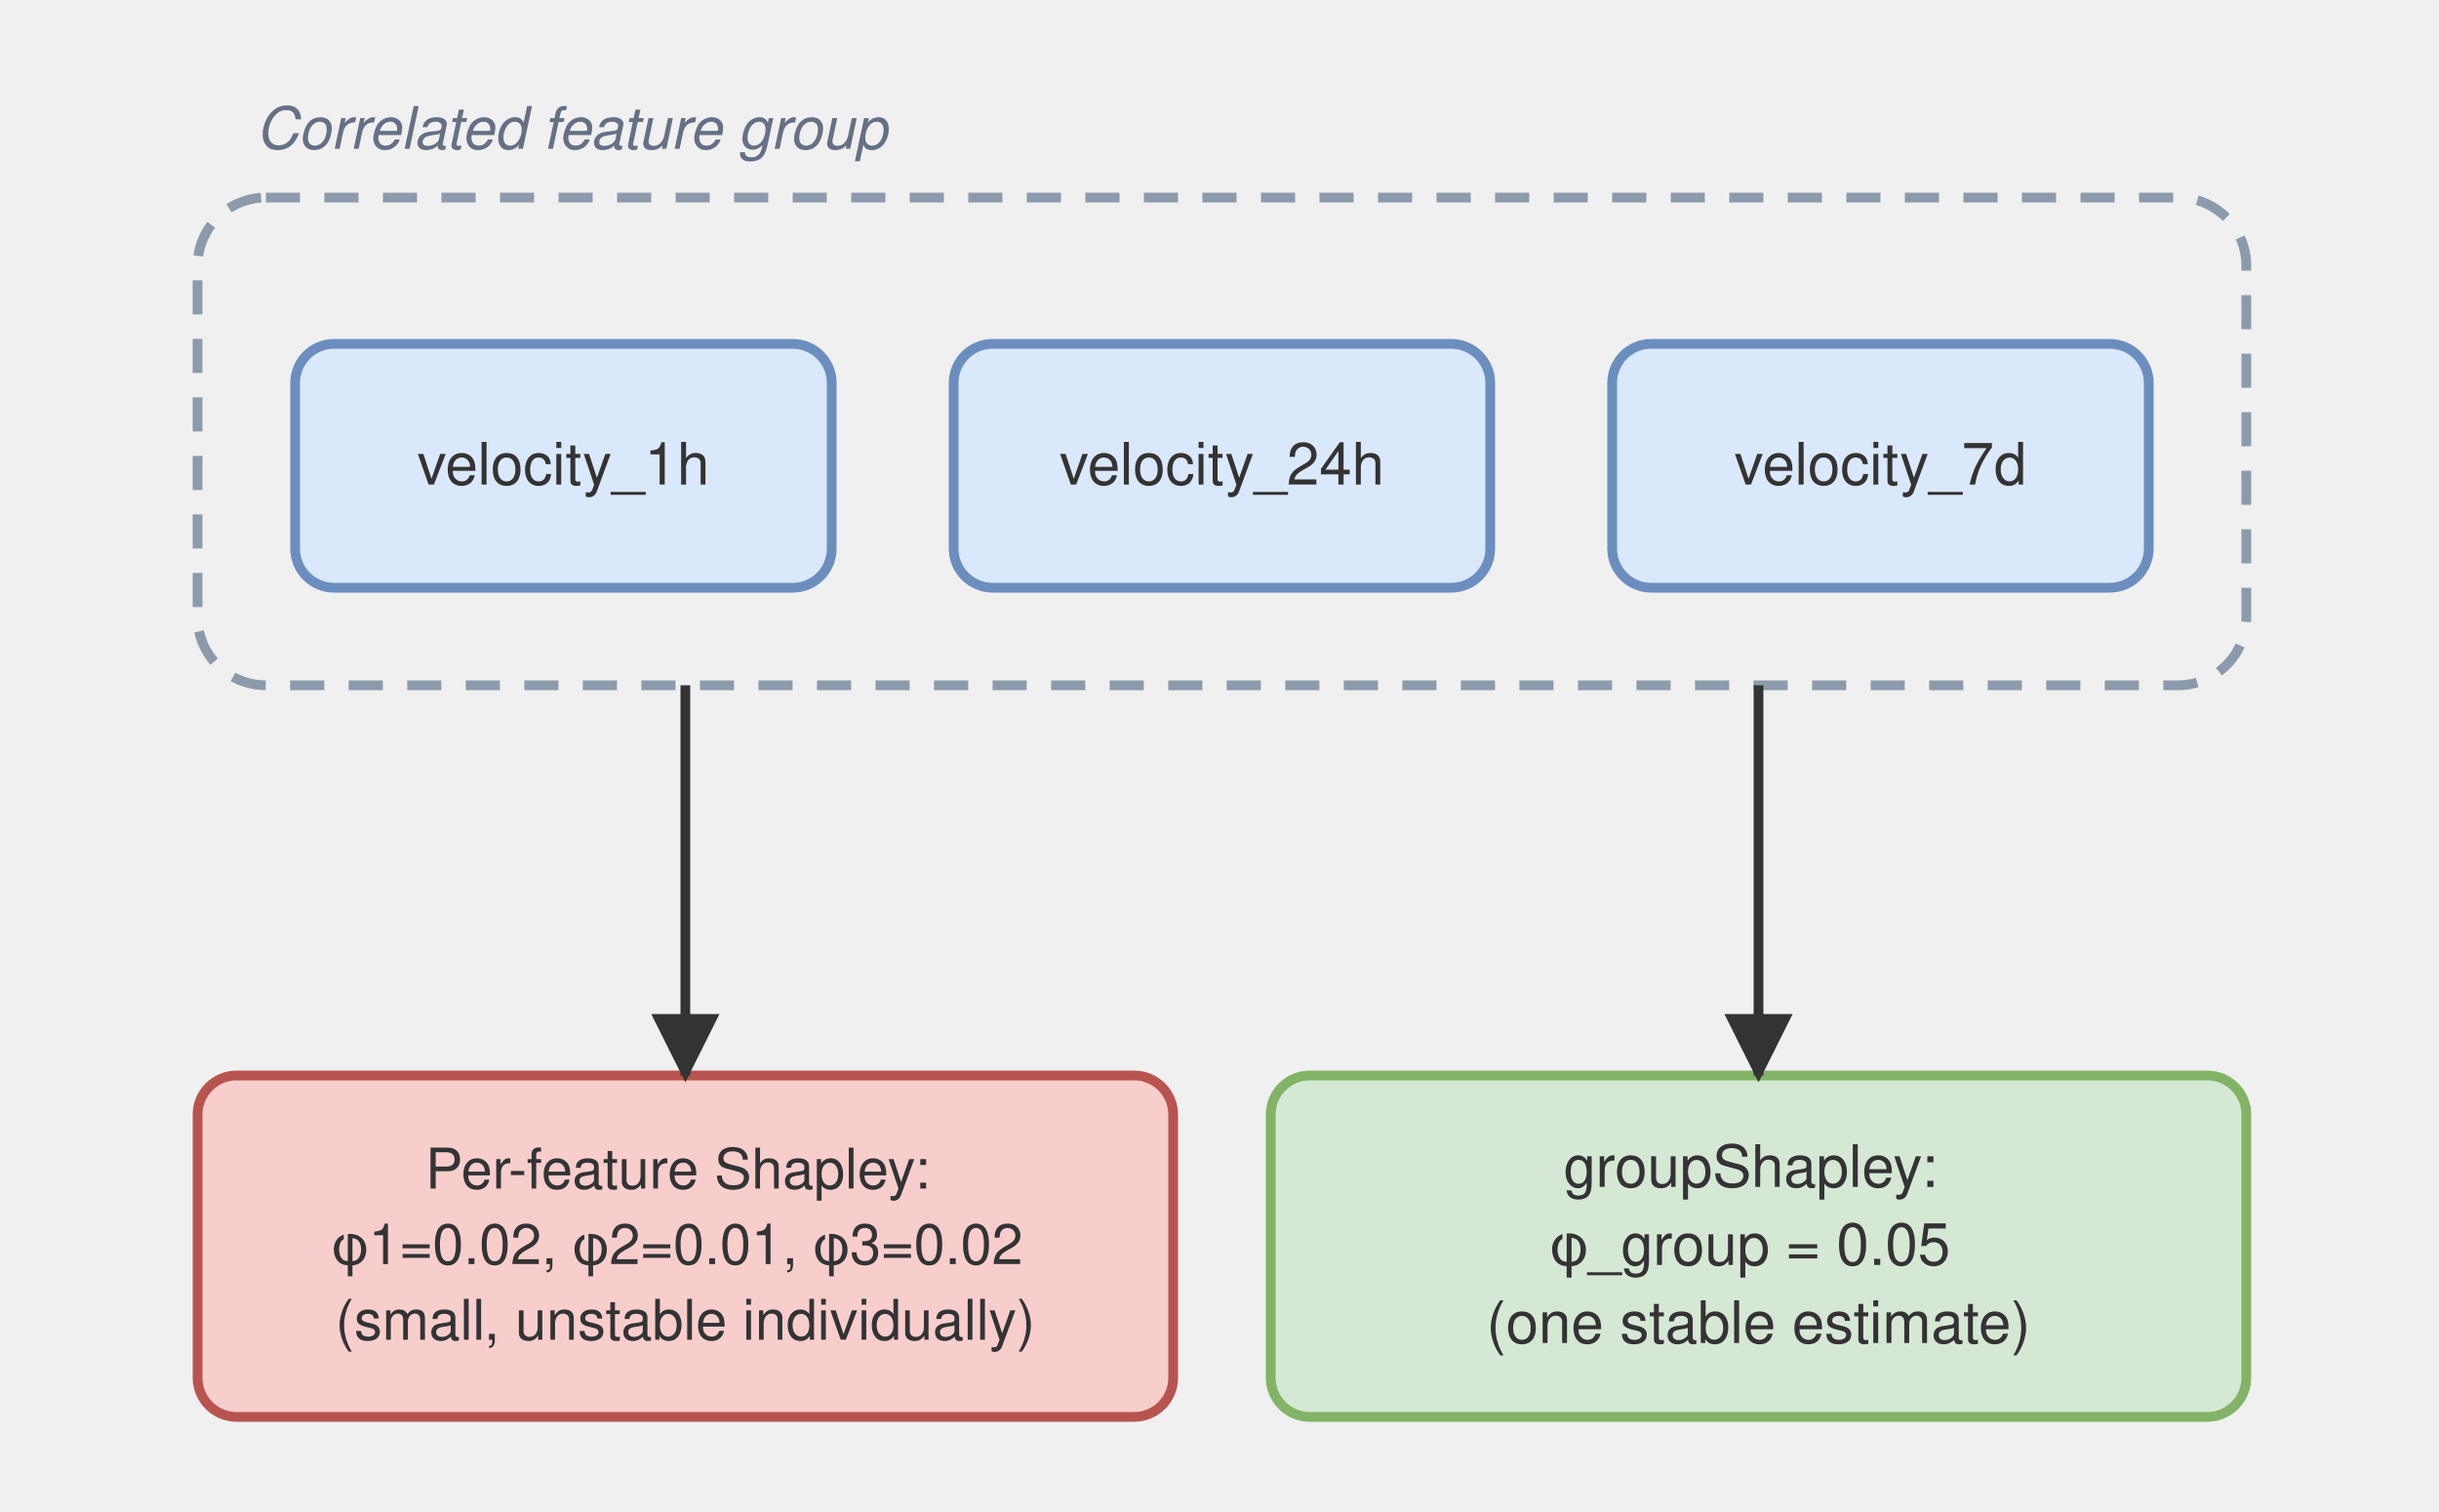
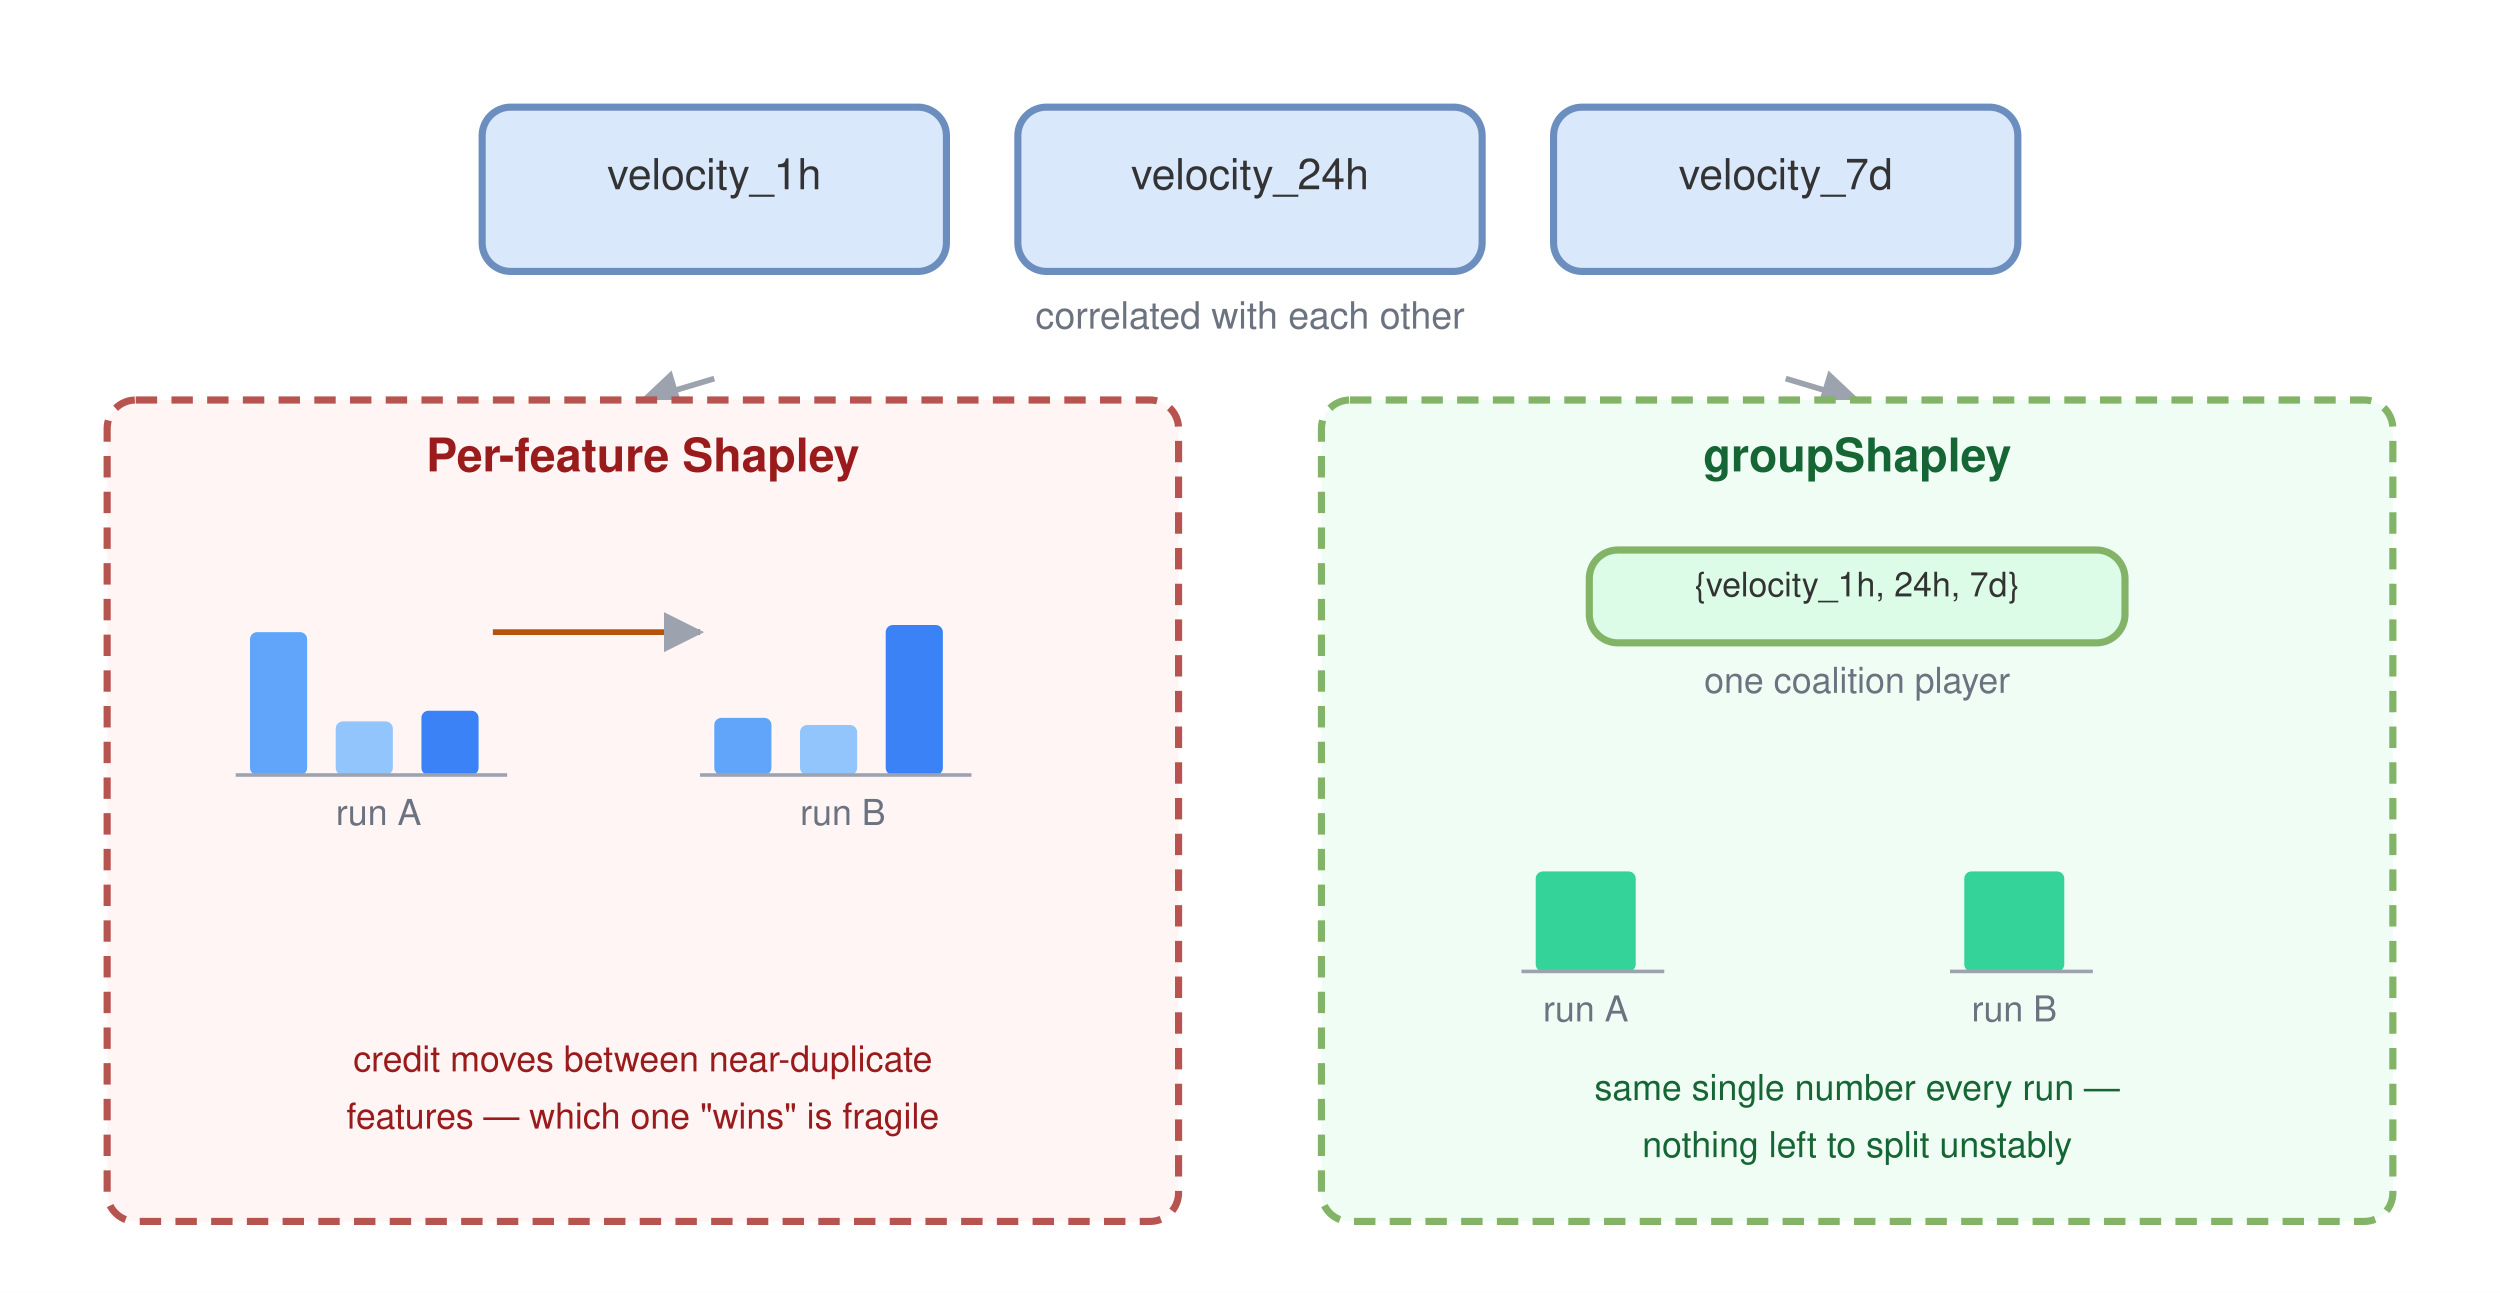
- <svg xmlns="http://www.w3.org/2000/svg" version="1.1" width="500px" height="310px" viewBox="-0.5 -0.5 500 310" content="&lt;mxfile host=&quot;app.diagrams.net&quot; modified=&quot;2026-09-14T00:00:00.000Z&quot; agent=&quot;Mozilla/5.0&quot; version=&quot;24.7.17&quot; type=&quot;device&quot;&gt;   &lt;diagram id=&quot;groupshapley-concept&quot; name=&quot;Page-1&quot;&gt;     &lt;mxGraphModel dx=&quot;700&quot; dy=&quot;600&quot; grid=&quot;1&quot; gridSize=&quot;10&quot; guides=&quot;1&quot; tooltips=&quot;1&quot; connect=&quot;1&quot; arrows=&quot;1&quot; fold=&quot;1&quot; page=&quot;1&quot; pageScale=&quot;1&quot; pageWidth=&quot;500&quot; pageHeight=&quot;300&quot; math=&quot;0&quot; shadow=&quot;0&quot;&gt;       &lt;root&gt;         &lt;mxCell id=&quot;0&quot; /&gt;         &lt;mxCell id=&quot;1&quot; parent=&quot;0&quot; /&gt;         &lt;mxCell id=&quot;group&quot; value=&quot;&quot; style=&quot;rounded=1;whiteSpace=wrap;html=1;fillColor=none;strokeColor=#8c9bab;dashed=1;verticalAlign=top;spacingTop=6;fontStyle=2;fontColor=#667085;&quot; vertex=&quot;1&quot; parent=&quot;1&quot;&gt;           &lt;mxGeometry x=&quot;40&quot; y=&quot;40&quot; width=&quot;420&quot; height=&quot;100&quot; as=&quot;geometry&quot; /&gt;         &lt;/mxCell&gt;         &lt;mxCell id=&quot;f1&quot; value=&quot;velocity_1h&quot; style=&quot;rounded=1;whiteSpace=wrap;html=1;fillColor=#dae8fc;strokeColor=#6c8ebf;&quot; vertex=&quot;1&quot; parent=&quot;1&quot;&gt;           &lt;mxGeometry x=&quot;60&quot; y=&quot;70&quot; width=&quot;110&quot; height=&quot;50&quot; as=&quot;geometry&quot; /&gt;         &lt;/mxCell&gt;         &lt;mxCell id=&quot;f2&quot; value=&quot;velocity_24h&quot; style=&quot;rounded=1;whiteSpace=wrap;html=1;fillColor=#dae8fc;strokeColor=#6c8ebf;&quot; vertex=&quot;1&quot; parent=&quot;1&quot;&gt;           &lt;mxGeometry x=&quot;195&quot; y=&quot;70&quot; width=&quot;110&quot; height=&quot;50&quot; as=&quot;geometry&quot; /&gt;         &lt;/mxCell&gt;         &lt;mxCell id=&quot;f3&quot; value=&quot;velocity_7d&quot; style=&quot;rounded=1;whiteSpace=wrap;html=1;fillColor=#dae8fc;strokeColor=#6c8ebf;&quot; vertex=&quot;1&quot; parent=&quot;1&quot;&gt;           &lt;mxGeometry x=&quot;330&quot; y=&quot;70&quot; width=&quot;110&quot; height=&quot;50&quot; as=&quot;geometry&quot; /&gt;         &lt;/mxCell&gt;         &lt;mxCell id=&quot;left&quot; value=&quot;Per-feature Shapley:&amp;#10;phi1 = 0.02, phi2 = 0.01, phi3 = 0.02&amp;#10;(small, unstable individually)&quot; style=&quot;rounded=1;whiteSpace=wrap;html=1;fillColor=#f8cecc;strokeColor=#b85450;&quot; vertex=&quot;1&quot; parent=&quot;1&quot;&gt;           &lt;mxGeometry x=&quot;40&quot; y=&quot;220&quot; width=&quot;200&quot; height=&quot;70&quot; as=&quot;geometry&quot; /&gt;         &lt;/mxCell&gt;         &lt;mxCell id=&quot;right&quot; value=&quot;groupShapley:&amp;#10;phi_group = 0.05&amp;#10;(one stable estimate)&quot; style=&quot;rounded=1;whiteSpace=wrap;html=1;fillColor=#d5e8d4;strokeColor=#82b366;&quot; vertex=&quot;1&quot; parent=&quot;1&quot;&gt;           &lt;mxGeometry x=&quot;260&quot; y=&quot;220&quot; width=&quot;200&quot; height=&quot;70&quot; as=&quot;geometry&quot; /&gt;         &lt;/mxCell&gt;         &lt;mxCell id=&quot;e1&quot; style=&quot;edgeStyle=orthogonalEdgeStyle;rounded=0;html=1;endArrow=block;&quot; edge=&quot;1&quot; parent=&quot;1&quot; source=&quot;group&quot; target=&quot;left&quot;&gt;&lt;mxGeometry relative=&quot;1&quot; as=&quot;geometry&quot; /&gt;&lt;/mxCell&gt;         &lt;mxCell id=&quot;e2&quot; style=&quot;edgeStyle=orthogonalEdgeStyle;rounded=0;html=1;endArrow=block;&quot; edge=&quot;1&quot; parent=&quot;1&quot; source=&quot;group&quot; target=&quot;right&quot;&gt;&lt;mxGeometry relative=&quot;1&quot; as=&quot;geometry&quot; /&gt;&lt;/mxCell&gt;       &lt;/root&gt;     &lt;/mxGraphModel&gt;   &lt;/diagram&gt; &lt;/mxfile&gt;">
-   <g>
-     <defs>
-       <marker id="arrowhead" viewBox="0 0 10 10" refX="9" refY="5" markerWidth="7" markerHeight="7" orient="auto-start-reverse">
-         <path d="M 0 0 L 10 5 L 0 10 z" fill="#333333" />
-       </marker>
-     </defs>
-     <rect x="40" y="40" width="420" height="100" rx="14" ry="14" fill="none" stroke="#8c9bab" stroke-width="2" stroke-dasharray="7,5" />
-     <text x="52" y="30" text-anchor="start" font-family="Helvetica,Arial,sans-serif" font-size="12" font-style="italic" fill="#667085">Correlated feature group</text>
-     <rect x="60" y="70" width="110" height="50" rx="8" ry="8" fill="#dae8fc" stroke="#6c8ebf" stroke-width="2" />
-     <text x="115.0" y="98.84" text-anchor="middle" font-family="Helvetica,Arial,sans-serif" font-size="12" fill="#333333">
-       <tspan x="115.0" dy="0">velocity_1h</tspan>
-     </text>
-     <rect x="195" y="70" width="110" height="50" rx="8" ry="8" fill="#dae8fc" stroke="#6c8ebf" stroke-width="2" />
-     <text x="250.0" y="98.84" text-anchor="middle" font-family="Helvetica,Arial,sans-serif" font-size="12" fill="#333333">
-       <tspan x="250.0" dy="0">velocity_24h</tspan>
-     </text>
-     <rect x="330" y="70" width="110" height="50" rx="8" ry="8" fill="#dae8fc" stroke="#6c8ebf" stroke-width="2" />
-     <text x="385.0" y="98.84" text-anchor="middle" font-family="Helvetica,Arial,sans-serif" font-size="12" fill="#333333">
-       <tspan x="385.0" dy="0">velocity_7d</tspan>
-     </text>
-     <rect x="40" y="220" width="200" height="70" rx="8" ry="8" fill="#f8cecc" stroke="#b85450" stroke-width="2" />
-     <text x="140.0" y="243.18" text-anchor="middle" font-family="Helvetica,Arial,sans-serif" font-size="11.5" fill="#333333">
-       <tspan x="140.0" dy="0">Per-feature Shapley:</tspan>
-       <tspan x="140.0" dy="15.5">φ1=0.02, φ2=0.01, φ3=0.02</tspan>
-       <tspan x="140.0" dy="15.5">(small, unstable individually)</tspan>
-     </text>
-     <rect x="260" y="220" width="200" height="70" rx="8" ry="8" fill="#d5e8d4" stroke="#82b366" stroke-width="2" />
-     <text x="360.0" y="242.84" text-anchor="middle" font-family="Helvetica,Arial,sans-serif" font-size="12" fill="#333333">
-       <tspan x="360.0" dy="0">groupShapley:</tspan>
-       <tspan x="360.0" dy="16">φ_group = 0.05</tspan>
-       <tspan x="360.0" dy="16">(one stable estimate)</tspan>
-     </text>
-     <path d="M 140 140 L 140 180 L 140 220" fill="none" stroke="#333333" stroke-width="2" marker-end="url(#arrowhead)" />
-     <path d="M 360 140 L 360 180 L 360 220" fill="none" stroke="#333333" stroke-width="2" marker-end="url(#arrowhead)" />
-   </g>
+ <svg xmlns="http://www.w3.org/2000/svg" version="1.1" content="&lt;mxfile host=&quot;app.diagrams.net&quot;&gt;&lt;diagram id=&quot;groupshapley-concept&quot; name=&quot;Page-1&quot;&gt;&lt;mxGraphModel dx=&quot;700&quot; dy=&quot;362&quot; grid=&quot;1&quot; gridSize=&quot;10&quot; page=&quot;1&quot; pageWidth=&quot;700&quot; pageHeight=&quot;362&quot;&gt;&lt;root&gt;&lt;mxCell id=&quot;0&quot;/&gt;&lt;mxCell id=&quot;1&quot; parent=&quot;0&quot;/&gt;&lt;mxCell id=&quot;f0&quot; value=&quot;velocity_1h&quot; style=&quot;rounded=1;whiteSpace=wrap;html=1;fillColor=#dae8fc;strokeColor=#6c8ebf;fontColor=#333333;&quot; vertex=&quot;1&quot; parent=&quot;1&quot;&gt;&lt;mxGeometry x=&quot;135.0&quot; y=&quot;30&quot; width=&quot;130&quot; height=&quot;46&quot; as=&quot;geometry&quot;/&gt;&lt;/mxCell&gt;&lt;mxCell id=&quot;f1&quot; value=&quot;velocity_24h&quot; style=&quot;rounded=1;whiteSpace=wrap;html=1;fillColor=#dae8fc;strokeColor=#6c8ebf;fontColor=#333333;&quot; vertex=&quot;1&quot; parent=&quot;1&quot;&gt;&lt;mxGeometry x=&quot;285.0&quot; y=&quot;30&quot; width=&quot;130&quot; height=&quot;46&quot; as=&quot;geometry&quot;/&gt;&lt;/mxCell&gt;&lt;mxCell id=&quot;f2&quot; value=&quot;velocity_7d&quot; style=&quot;rounded=1;whiteSpace=wrap;html=1;fillColor=#dae8fc;strokeColor=#6c8ebf;fontColor=#333333;&quot; vertex=&quot;1&quot; parent=&quot;1&quot;&gt;&lt;mxGeometry x=&quot;435.0&quot; y=&quot;30&quot; width=&quot;130&quot; height=&quot;46&quot; as=&quot;geometry&quot;/&gt;&lt;/mxCell&gt;&lt;mxCell id=&quot;corr_lbl&quot; value=&quot;correlated with each other&quot; style=&quot;text;html=1;align=center;verticalAlign=middle;fontSize=10.5;fontColor=#6B7280;&quot; vertex=&quot;1&quot; parent=&quot;1&quot;&gt;&lt;mxGeometry x=&quot;180&quot; y=&quot;76&quot; width=&quot;340&quot; height=&quot;20&quot; as=&quot;geometry&quot;/&gt;&lt;/mxCell&gt;&lt;mxCell id=&quot;e_l&quot; style=&quot;edgeStyle=none;html=1;strokeColor=#9CA3AF;strokeWidth=1.6;endArrow=block;endSize=6;&quot; edge=&quot;1&quot; parent=&quot;1&quot;&gt;&lt;mxGeometry relative=&quot;1&quot; as=&quot;geometry&quot;&gt;&lt;mxPoint x=&quot;200.0&quot; y=&quot;106&quot; as=&quot;sourcePoint&quot;/&gt;&lt;mxPoint x=&quot;180.0&quot; y=&quot;112&quot; as=&quot;targetPoint&quot;/&gt;&lt;/mxGeometry&gt;&lt;/mxCell&gt;&lt;mxCell id=&quot;e_r&quot; style=&quot;edgeStyle=none;html=1;strokeColor=#9CA3AF;strokeWidth=1.6;endArrow=block;endSize=6;&quot; edge=&quot;1&quot; parent=&quot;1&quot;&gt;&lt;mxGeometry relative=&quot;1&quot; as=&quot;geometry&quot;&gt;&lt;mxPoint x=&quot;500.0&quot; y=&quot;106&quot; as=&quot;sourcePoint&quot;/&gt;&lt;mxPoint x=&quot;520.0&quot; y=&quot;112&quot; as=&quot;targetPoint&quot;/&gt;&lt;/mxGeometry&gt;&lt;/mxCell&gt;&lt;mxCell id=&quot;panel_left&quot; value=&quot;&quot; style=&quot;rounded=1;whiteSpace=wrap;html=1;fillColor=#FFF5F5;strokeColor=#b85450;fontColor=#333333;dashed=1;&quot; vertex=&quot;1&quot; parent=&quot;1&quot;&gt;&lt;mxGeometry x=&quot;30&quot; y=&quot;112&quot; width=&quot;300&quot; height=&quot;230&quot; as=&quot;geometry&quot;/&gt;&lt;/mxCell&gt;&lt;mxCell id=&quot;ltitle&quot; value=&quot;Per-feature Shapley&quot; style=&quot;text;html=1;align=center;verticalAlign=middle;fontSize=13;fontColor=#991B1B;&quot; vertex=&quot;1&quot; parent=&quot;1&quot;&gt;&lt;mxGeometry x=&quot;10&quot; y=&quot;116&quot; width=&quot;340&quot; height=&quot;20&quot; as=&quot;geometry&quot;/&gt;&lt;/mxCell&gt;&lt;mxCell id=&quot;rA_0&quot; value=&quot;&quot; style=&quot;rounded=0;whiteSpace=wrap;html=1;fillColor=#60A5FA;strokeColor=none;&quot; vertex=&quot;1&quot; parent=&quot;1&quot;&gt;&lt;mxGeometry x=&quot;70&quot; y=&quot;177&quot; width=&quot;16&quot; height=&quot;40&quot; as=&quot;geometry&quot;/&gt;&lt;/mxCell&gt;&lt;mxCell id=&quot;rA_1&quot; value=&quot;&quot; style=&quot;rounded=0;whiteSpace=wrap;html=1;fillColor=#93C5FD;strokeColor=none;&quot; vertex=&quot;1&quot; parent=&quot;1&quot;&gt;&lt;mxGeometry x=&quot;94&quot; y=&quot;202&quot; width=&quot;16&quot; height=&quot;15&quot; as=&quot;geometry&quot;/&gt;&lt;/mxCell&gt;&lt;mxCell id=&quot;rA_2&quot; value=&quot;&quot; style=&quot;rounded=0;whiteSpace=wrap;html=1;fillColor=#3B82F6;strokeColor=none;&quot; vertex=&quot;1&quot; parent=&quot;1&quot;&gt;&lt;mxGeometry x=&quot;118&quot; y=&quot;199&quot; width=&quot;16&quot; height=&quot;18&quot; as=&quot;geometry&quot;/&gt;&lt;/mxCell&gt;&lt;mxCell id=&quot;rA_base&quot; style=&quot;html=1;strokeColor=#9CA3AF;&quot; edge=&quot;1&quot; parent=&quot;1&quot;&gt;&lt;mxGeometry relative=&quot;1&quot; as=&quot;geometry&quot;&gt;&lt;mxPoint x=&quot;66&quot; y=&quot;217&quot; as=&quot;sourcePoint&quot;/&gt;&lt;mxPoint x=&quot;142&quot; y=&quot;217&quot; as=&quot;targetPoint&quot;/&gt;&lt;/mxGeometry&gt;&lt;/mxCell&gt;&lt;mxCell id=&quot;rA_lbl&quot; value=&quot;run A&quot; style=&quot;text;html=1;align=center;verticalAlign=middle;fontSize=10;fontColor=#6B7280;&quot; vertex=&quot;1&quot; parent=&quot;1&quot;&gt;&lt;mxGeometry x=&quot;-64&quot; y=&quot;215&quot; width=&quot;340&quot; height=&quot;20&quot; as=&quot;geometry&quot;/&gt;&lt;/mxCell&gt;&lt;mxCell id=&quot;rB_0&quot; value=&quot;&quot; style=&quot;rounded=0;whiteSpace=wrap;html=1;fillColor=#60A5FA;strokeColor=none;&quot; vertex=&quot;1&quot; parent=&quot;1&quot;&gt;&lt;mxGeometry x=&quot;200&quot; y=&quot;201&quot; width=&quot;16&quot; height=&quot;16&quot; as=&quot;geometry&quot;/&gt;&lt;/mxCell&gt;&lt;mxCell id=&quot;rB_1&quot; value=&quot;&quot; style=&quot;rounded=0;whiteSpace=wrap;html=1;fillColor=#93C5FD;strokeColor=none;&quot; vertex=&quot;1&quot; parent=&quot;1&quot;&gt;&lt;mxGeometry x=&quot;224&quot; y=&quot;203&quot; width=&quot;16&quot; height=&quot;14&quot; as=&quot;geometry&quot;/&gt;&lt;/mxCell&gt;&lt;mxCell id=&quot;rB_2&quot; value=&quot;&quot; style=&quot;rounded=0;whiteSpace=wrap;html=1;fillColor=#3B82F6;strokeColor=none;&quot; vertex=&quot;1&quot; parent=&quot;1&quot;&gt;&lt;mxGeometry x=&quot;248&quot; y=&quot;175&quot; width=&quot;16&quot; height=&quot;42&quot; as=&quot;geometry&quot;/&gt;&lt;/mxCell&gt;&lt;mxCell id=&quot;rB_base&quot; style=&quot;html=1;strokeColor=#9CA3AF;&quot; edge=&quot;1&quot; parent=&quot;1&quot;&gt;&lt;mxGeometry relative=&quot;1&quot; as=&quot;geometry&quot;&gt;&lt;mxPoint x=&quot;196&quot; y=&quot;217&quot; as=&quot;sourcePoint&quot;/&gt;&lt;mxPoint x=&quot;272&quot; y=&quot;217&quot; as=&quot;targetPoint&quot;/&gt;&lt;/mxGeometry&gt;&lt;/mxCell&gt;&lt;mxCell id=&quot;rB_lbl&quot; value=&quot;run B&quot; style=&quot;text;html=1;align=center;verticalAlign=middle;fontSize=10;fontColor=#6B7280;&quot; vertex=&quot;1&quot; parent=&quot;1&quot;&gt;&lt;mxGeometry x=&quot;66&quot; y=&quot;215&quot; width=&quot;340&quot; height=&quot;20&quot; as=&quot;geometry&quot;/&gt;&lt;/mxCell&gt;&lt;mxCell id=&quot;flip_arrow&quot; style=&quot;edgeStyle=none;html=1;strokeColor=#B45309;strokeWidth=1.6;endArrow=block;endSize=6;&quot; edge=&quot;1&quot; parent=&quot;1&quot;&gt;&lt;mxGeometry relative=&quot;1&quot; as=&quot;geometry&quot;&gt;&lt;mxPoint x=&quot;138&quot; y=&quot;177&quot; as=&quot;sourcePoint&quot;/&gt;&lt;mxPoint x=&quot;196&quot; y=&quot;177&quot; as=&quot;targetPoint&quot;/&gt;&lt;/mxGeometry&gt;&lt;/mxCell&gt;&lt;mxCell id=&quot;flip_lbl&quot; value=&quot;credit moves between near-duplicate&quot; style=&quot;text;html=1;align=center;verticalAlign=middle;fontSize=10;fontColor=#991B1B;&quot; vertex=&quot;1&quot; parent=&quot;1&quot;&gt;&lt;mxGeometry x=&quot;10&quot; y=&quot;284&quot; width=&quot;340&quot; height=&quot;20&quot; as=&quot;geometry&quot;/&gt;&lt;/mxCell&gt;&lt;mxCell id=&quot;flip_lbl2&quot; value=&quot;features — which one &amp;quot;wins&amp;quot; is fragile&quot; style=&quot;text;html=1;align=center;verticalAlign=middle;fontSize=10;fontColor=#991B1B;&quot; vertex=&quot;1&quot; parent=&quot;1&quot;&gt;&lt;mxGeometry x=&quot;10&quot; y=&quot;300&quot; width=&quot;340&quot; height=&quot;20&quot; as=&quot;geometry&quot;/&gt;&lt;/mxCell&gt;&lt;mxCell id=&quot;panel_right&quot; value=&quot;&quot; style=&quot;rounded=1;whiteSpace=wrap;html=1;fillColor=#F0FDF4;strokeColor=#82b366;fontColor=#333333;dashed=1;&quot; vertex=&quot;1&quot; parent=&quot;1&quot;&gt;&lt;mxGeometry x=&quot;370&quot; y=&quot;112&quot; width=&quot;300&quot; height=&quot;230&quot; as=&quot;geometry&quot;/&gt;&lt;/mxCell&gt;&lt;mxCell id=&quot;rtitle&quot; value=&quot;groupShapley&quot; style=&quot;text;html=1;align=center;verticalAlign=middle;fontSize=13;fontColor=#166534;&quot; vertex=&quot;1&quot; parent=&quot;1&quot;&gt;&lt;mxGeometry x=&quot;350&quot; y=&quot;116&quot; width=&quot;340&quot; height=&quot;20&quot; as=&quot;geometry&quot;/&gt;&lt;/mxCell&gt;&lt;mxCell id=&quot;merged&quot; value=&quot;{velocity_1h, 24h, 7d}&quot; style=&quot;rounded=1;whiteSpace=wrap;html=1;fillColor=#DCFCE7;strokeColor=#82b366;fontColor=#333333;&quot; vertex=&quot;1&quot; parent=&quot;1&quot;&gt;&lt;mxGeometry x=&quot;445.0&quot; y=&quot;154&quot; width=&quot;150&quot; height=&quot;26&quot; as=&quot;geometry&quot;/&gt;&lt;/mxCell&gt;&lt;mxCell id=&quot;merged_lbl&quot; value=&quot;one coalition player&quot; style=&quot;text;html=1;align=center;verticalAlign=middle;fontSize=10;fontColor=#6B7280;&quot; vertex=&quot;1&quot; parent=&quot;1&quot;&gt;&lt;mxGeometry x=&quot;350&quot; y=&quot;178&quot; width=&quot;340&quot; height=&quot;20&quot; as=&quot;geometry&quot;/&gt;&lt;/mxCell&gt;&lt;mxCell id=&quot;gA_0&quot; value=&quot;&quot; style=&quot;rounded=0;whiteSpace=wrap;html=1;fillColor=#34D399;strokeColor=none;&quot; vertex=&quot;1&quot; parent=&quot;1&quot;&gt;&lt;mxGeometry x=&quot;430&quot; y=&quot;244&quot; width=&quot;28&quot; height=&quot;28&quot; as=&quot;geometry&quot;/&gt;&lt;/mxCell&gt;&lt;mxCell id=&quot;gA_base&quot; style=&quot;html=1;strokeColor=#9CA3AF;&quot; edge=&quot;1&quot; parent=&quot;1&quot;&gt;&lt;mxGeometry relative=&quot;1&quot; as=&quot;geometry&quot;&gt;&lt;mxPoint x=&quot;426&quot; y=&quot;272&quot; as=&quot;sourcePoint&quot;/&gt;&lt;mxPoint x=&quot;466&quot; y=&quot;272&quot; as=&quot;targetPoint&quot;/&gt;&lt;/mxGeometry&gt;&lt;/mxCell&gt;&lt;mxCell id=&quot;gA_lbl&quot; value=&quot;run A&quot; style=&quot;text;html=1;align=center;verticalAlign=middle;fontSize=10;fontColor=#6B7280;&quot; vertex=&quot;1&quot; parent=&quot;1&quot;&gt;&lt;mxGeometry x=&quot;274&quot; y=&quot;270&quot; width=&quot;340&quot; height=&quot;20&quot; as=&quot;geometry&quot;/&gt;&lt;/mxCell&gt;&lt;mxCell id=&quot;gB_0&quot; value=&quot;&quot; style=&quot;rounded=0;whiteSpace=wrap;html=1;fillColor=#34D399;strokeColor=none;&quot; vertex=&quot;1&quot; parent=&quot;1&quot;&gt;&lt;mxGeometry x=&quot;550&quot; y=&quot;244&quot; width=&quot;28&quot; height=&quot;28&quot; as=&quot;geometry&quot;/&gt;&lt;/mxCell&gt;&lt;mxCell id=&quot;gB_base&quot; style=&quot;html=1;strokeColor=#9CA3AF;&quot; edge=&quot;1&quot; parent=&quot;1&quot;&gt;&lt;mxGeometry relative=&quot;1&quot; as=&quot;geometry&quot;&gt;&lt;mxPoint x=&quot;546&quot; y=&quot;272&quot; as=&quot;sourcePoint&quot;/&gt;&lt;mxPoint x=&quot;586&quot; y=&quot;272&quot; as=&quot;targetPoint&quot;/&gt;&lt;/mxGeometry&gt;&lt;/mxCell&gt;&lt;mxCell id=&quot;gB_lbl&quot; value=&quot;run B&quot; style=&quot;text;html=1;align=center;verticalAlign=middle;fontSize=10;fontColor=#6B7280;&quot; vertex=&quot;1&quot; parent=&quot;1&quot;&gt;&lt;mxGeometry x=&quot;394&quot; y=&quot;270&quot; width=&quot;340&quot; height=&quot;20&quot; as=&quot;geometry&quot;/&gt;&lt;/mxCell&gt;&lt;mxCell id=&quot;stable_lbl&quot; value=&quot;same single number every run —&quot; style=&quot;text;html=1;align=center;verticalAlign=middle;fontSize=10;fontColor=#166534;&quot; vertex=&quot;1&quot; parent=&quot;1&quot;&gt;&lt;mxGeometry x=&quot;350&quot; y=&quot;292&quot; width=&quot;340&quot; height=&quot;20&quot; as=&quot;geometry&quot;/&gt;&lt;/mxCell&gt;&lt;mxCell id=&quot;stable_lbl2&quot; value=&quot;nothing left to split unstably&quot; style=&quot;text;html=1;align=center;verticalAlign=middle;fontSize=10;fontColor=#166534;&quot; vertex=&quot;1&quot; parent=&quot;1&quot;&gt;&lt;mxGeometry x=&quot;350&quot; y=&quot;308&quot; width=&quot;340&quot; height=&quot;20&quot; as=&quot;geometry&quot;/&gt;&lt;/mxCell&gt;&lt;/root&gt;&lt;/mxGraphModel&gt;&lt;/diagram&gt;&lt;/mxfile&gt;" width="700" height="362" viewBox="0 0 700 362">
+   <defs>
+     <marker id="arrowhead" viewBox="0 0 10 10" refX="9" refY="5" markerWidth="7" markerHeight="7" orient="auto-start-reverse">
+       <path d="M 0 0 L 10 5 L 0 10 z" fill="#9CA3AF" />
+     </marker>
+   </defs>
+   <rect width="700" height="362" fill="white" />
+   <rect x="135.0" y="30" width="130" height="46" rx="8" ry="8" fill="#dae8fc" stroke="#6c8ebf" stroke-width="2" />
+   <text x="200.0" y="53.00" text-anchor="middle" font-family="Helvetica,Arial,sans-serif" font-size="12" fill="#333333">
+     <tspan x="200.0" dy="0">velocity_1h</tspan>
+   </text>
+   <rect x="285.0" y="30" width="130" height="46" rx="8" ry="8" fill="#dae8fc" stroke="#6c8ebf" stroke-width="2" />
+   <text x="350.0" y="53.00" text-anchor="middle" font-family="Helvetica,Arial,sans-serif" font-size="12" fill="#333333">
+     <tspan x="350.0" dy="0">velocity_24h</tspan>
+   </text>
+   <rect x="435.0" y="30" width="130" height="46" rx="8" ry="8" fill="#dae8fc" stroke="#6c8ebf" stroke-width="2" />
+   <text x="500.0" y="53.00" text-anchor="middle" font-family="Helvetica,Arial,sans-serif" font-size="12" fill="#333333">
+     <tspan x="500.0" dy="0">velocity_7d</tspan>
+   </text>
+   <text x="350.0" y="92" text-anchor="middle" font-family="Helvetica,Arial,sans-serif" font-size="10.5" font-weight="normal" fill="#6B7280">correlated with each other</text>
+   <path d="M 200.0 106 L 180.0 112" fill="none" stroke="#9CA3AF" stroke-width="1.6" marker-end="url(#arrowhead)" />
+   <path d="M 500.0 106 L 520.0 112" fill="none" stroke="#9CA3AF" stroke-width="1.6" marker-end="url(#arrowhead)" />
+   <rect x="30" y="112" width="300" height="230" rx="8" ry="8" fill="#FFF5F5" stroke="#b85450" stroke-width="2" stroke-dasharray="6,4" />
+   <text x="180.0" y="132" text-anchor="middle" font-family="Helvetica,Arial,sans-serif" font-size="13" font-weight="bold" fill="#991B1B">Per-feature Shapley</text>
+   <rect x="70" y="177" width="16" height="40" rx="2" ry="2" fill="#60A5FA" stroke="none" />
+   <rect x="94" y="202" width="16" height="15" rx="2" ry="2" fill="#93C5FD" stroke="none" />
+   <rect x="118" y="199" width="16" height="18" rx="2" ry="2" fill="#3B82F6" stroke="none" />
+   <line x1="66" y1="217" x2="142" y2="217" stroke="#9CA3AF" stroke-width="1" />
+   <text x="106.0" y="231" text-anchor="middle" font-family="Helvetica,Arial,sans-serif" font-size="10" font-weight="normal" fill="#6B7280">run A</text>
+   <rect x="200" y="201" width="16" height="16" rx="2" ry="2" fill="#60A5FA" stroke="none" />
+   <rect x="224" y="203" width="16" height="14" rx="2" ry="2" fill="#93C5FD" stroke="none" />
+   <rect x="248" y="175" width="16" height="42" rx="2" ry="2" fill="#3B82F6" stroke="none" />
+   <line x1="196" y1="217" x2="272" y2="217" stroke="#9CA3AF" stroke-width="1" />
+   <text x="236.0" y="231" text-anchor="middle" font-family="Helvetica,Arial,sans-serif" font-size="10" font-weight="normal" fill="#6B7280">run B</text>
+   <path d="M 138 177 L 196 177" fill="none" stroke="#B45309" stroke-width="1.6" marker-end="url(#arrowhead)" />
+   <text x="180.0" y="300" text-anchor="middle" font-family="Helvetica,Arial,sans-serif" font-size="10" font-weight="normal" fill="#991B1B">credit moves between near-duplicate</text>
+   <text x="180.0" y="316" text-anchor="middle" font-family="Helvetica,Arial,sans-serif" font-size="10" font-weight="normal" fill="#991B1B">features — which one "wins" is fragile</text>
+   <rect x="370" y="112" width="300" height="230" rx="8" ry="8" fill="#F0FDF4" stroke="#82b366" stroke-width="2" stroke-dasharray="6,4" />
+   <text x="520.0" y="132" text-anchor="middle" font-family="Helvetica,Arial,sans-serif" font-size="13" font-weight="bold" fill="#166534">groupShapley</text>
+   <rect x="445.0" y="154" width="150" height="26" rx="8" ry="8" fill="#DCFCE7" stroke="#82b366" stroke-width="2" />
+   <text x="520.0" y="167.00" text-anchor="middle" font-family="Helvetica,Arial,sans-serif" font-size="9.5" fill="#333333">
+     <tspan x="520.0" dy="0">{velocity_1h, 24h, 7d}</tspan>
+   </text>
+   <text x="520.0" y="194" text-anchor="middle" font-family="Helvetica,Arial,sans-serif" font-size="10" font-weight="normal" fill="#6B7280">one coalition player</text>
+   <rect x="430" y="244" width="28" height="28" rx="2" ry="2" fill="#34D399" stroke="none" />
+   <line x1="426" y1="272" x2="466" y2="272" stroke="#9CA3AF" stroke-width="1" />
+   <text x="444" y="286" text-anchor="middle" font-family="Helvetica,Arial,sans-serif" font-size="10" font-weight="normal" fill="#6B7280">run A</text>
+   <rect x="550" y="244" width="28" height="28" rx="2" ry="2" fill="#34D399" stroke="none" />
+   <line x1="546" y1="272" x2="586" y2="272" stroke="#9CA3AF" stroke-width="1" />
+   <text x="564" y="286" text-anchor="middle" font-family="Helvetica,Arial,sans-serif" font-size="10" font-weight="normal" fill="#6B7280">run B</text>
+   <text x="520.0" y="308" text-anchor="middle" font-family="Helvetica,Arial,sans-serif" font-size="10" font-weight="normal" fill="#166534">same single number every run —</text>
+   <text x="520.0" y="324" text-anchor="middle" font-family="Helvetica,Arial,sans-serif" font-size="10" font-weight="normal" fill="#166534">nothing left to split unstably</text>
</svg>
